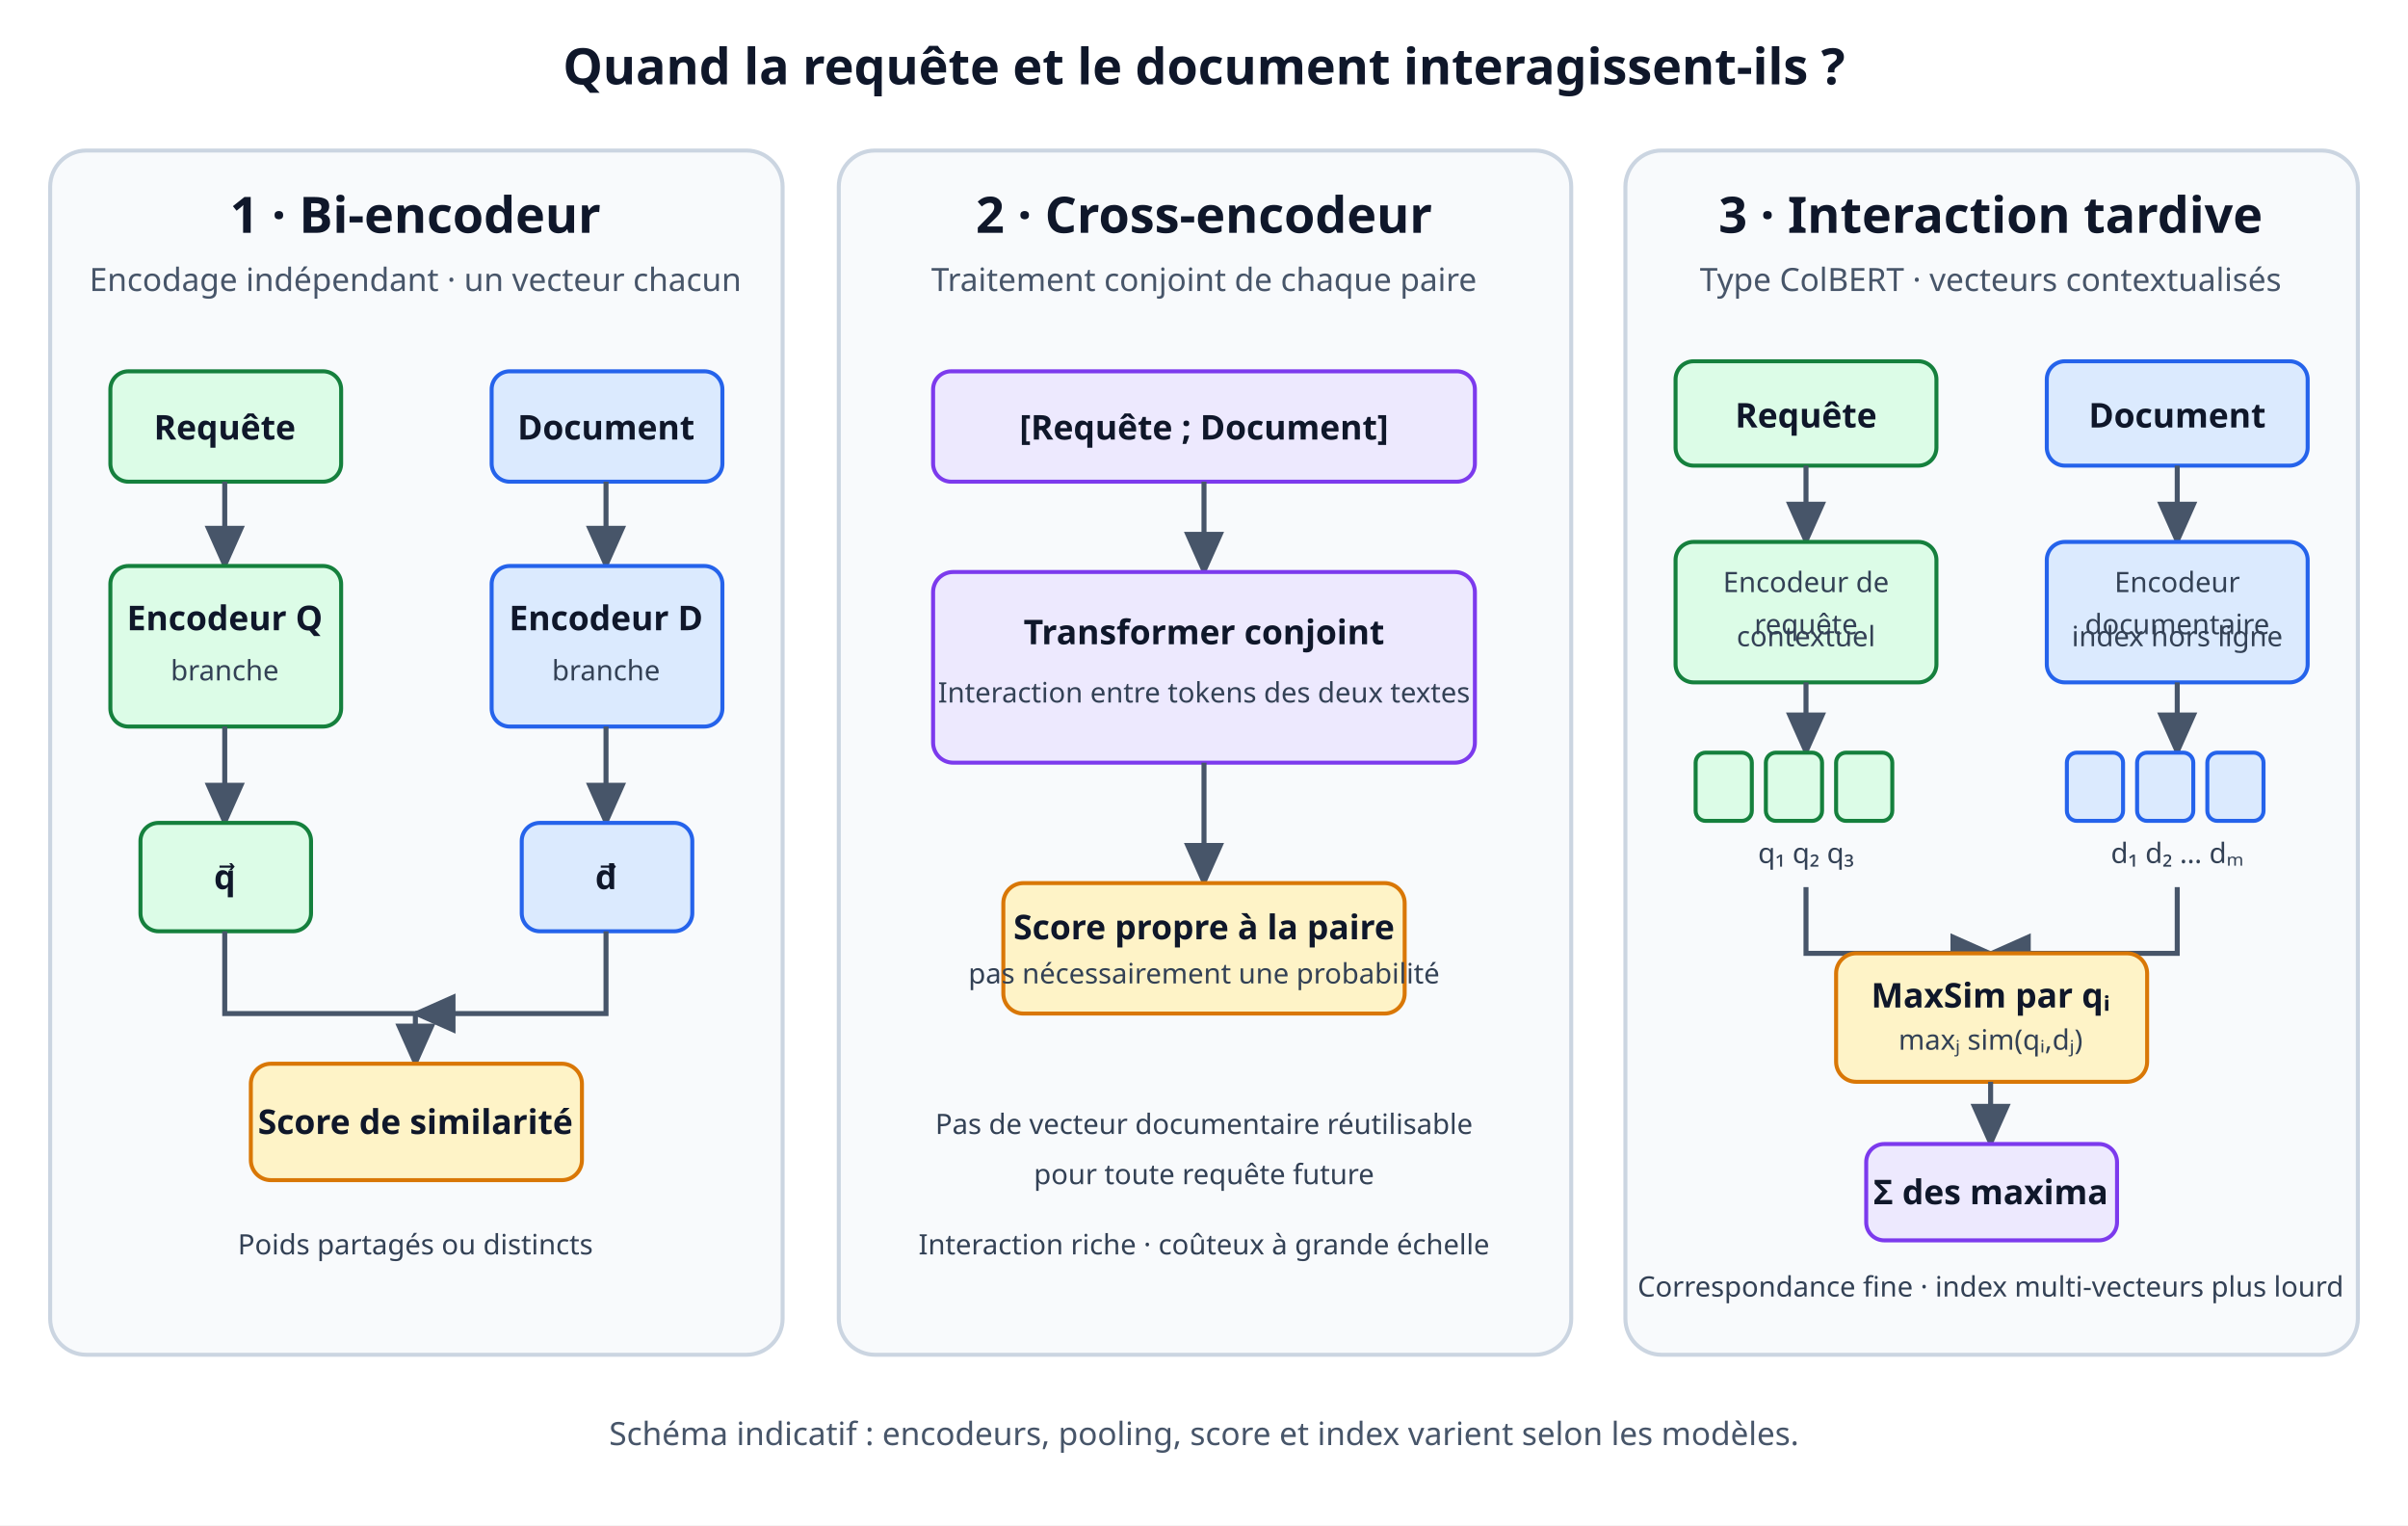
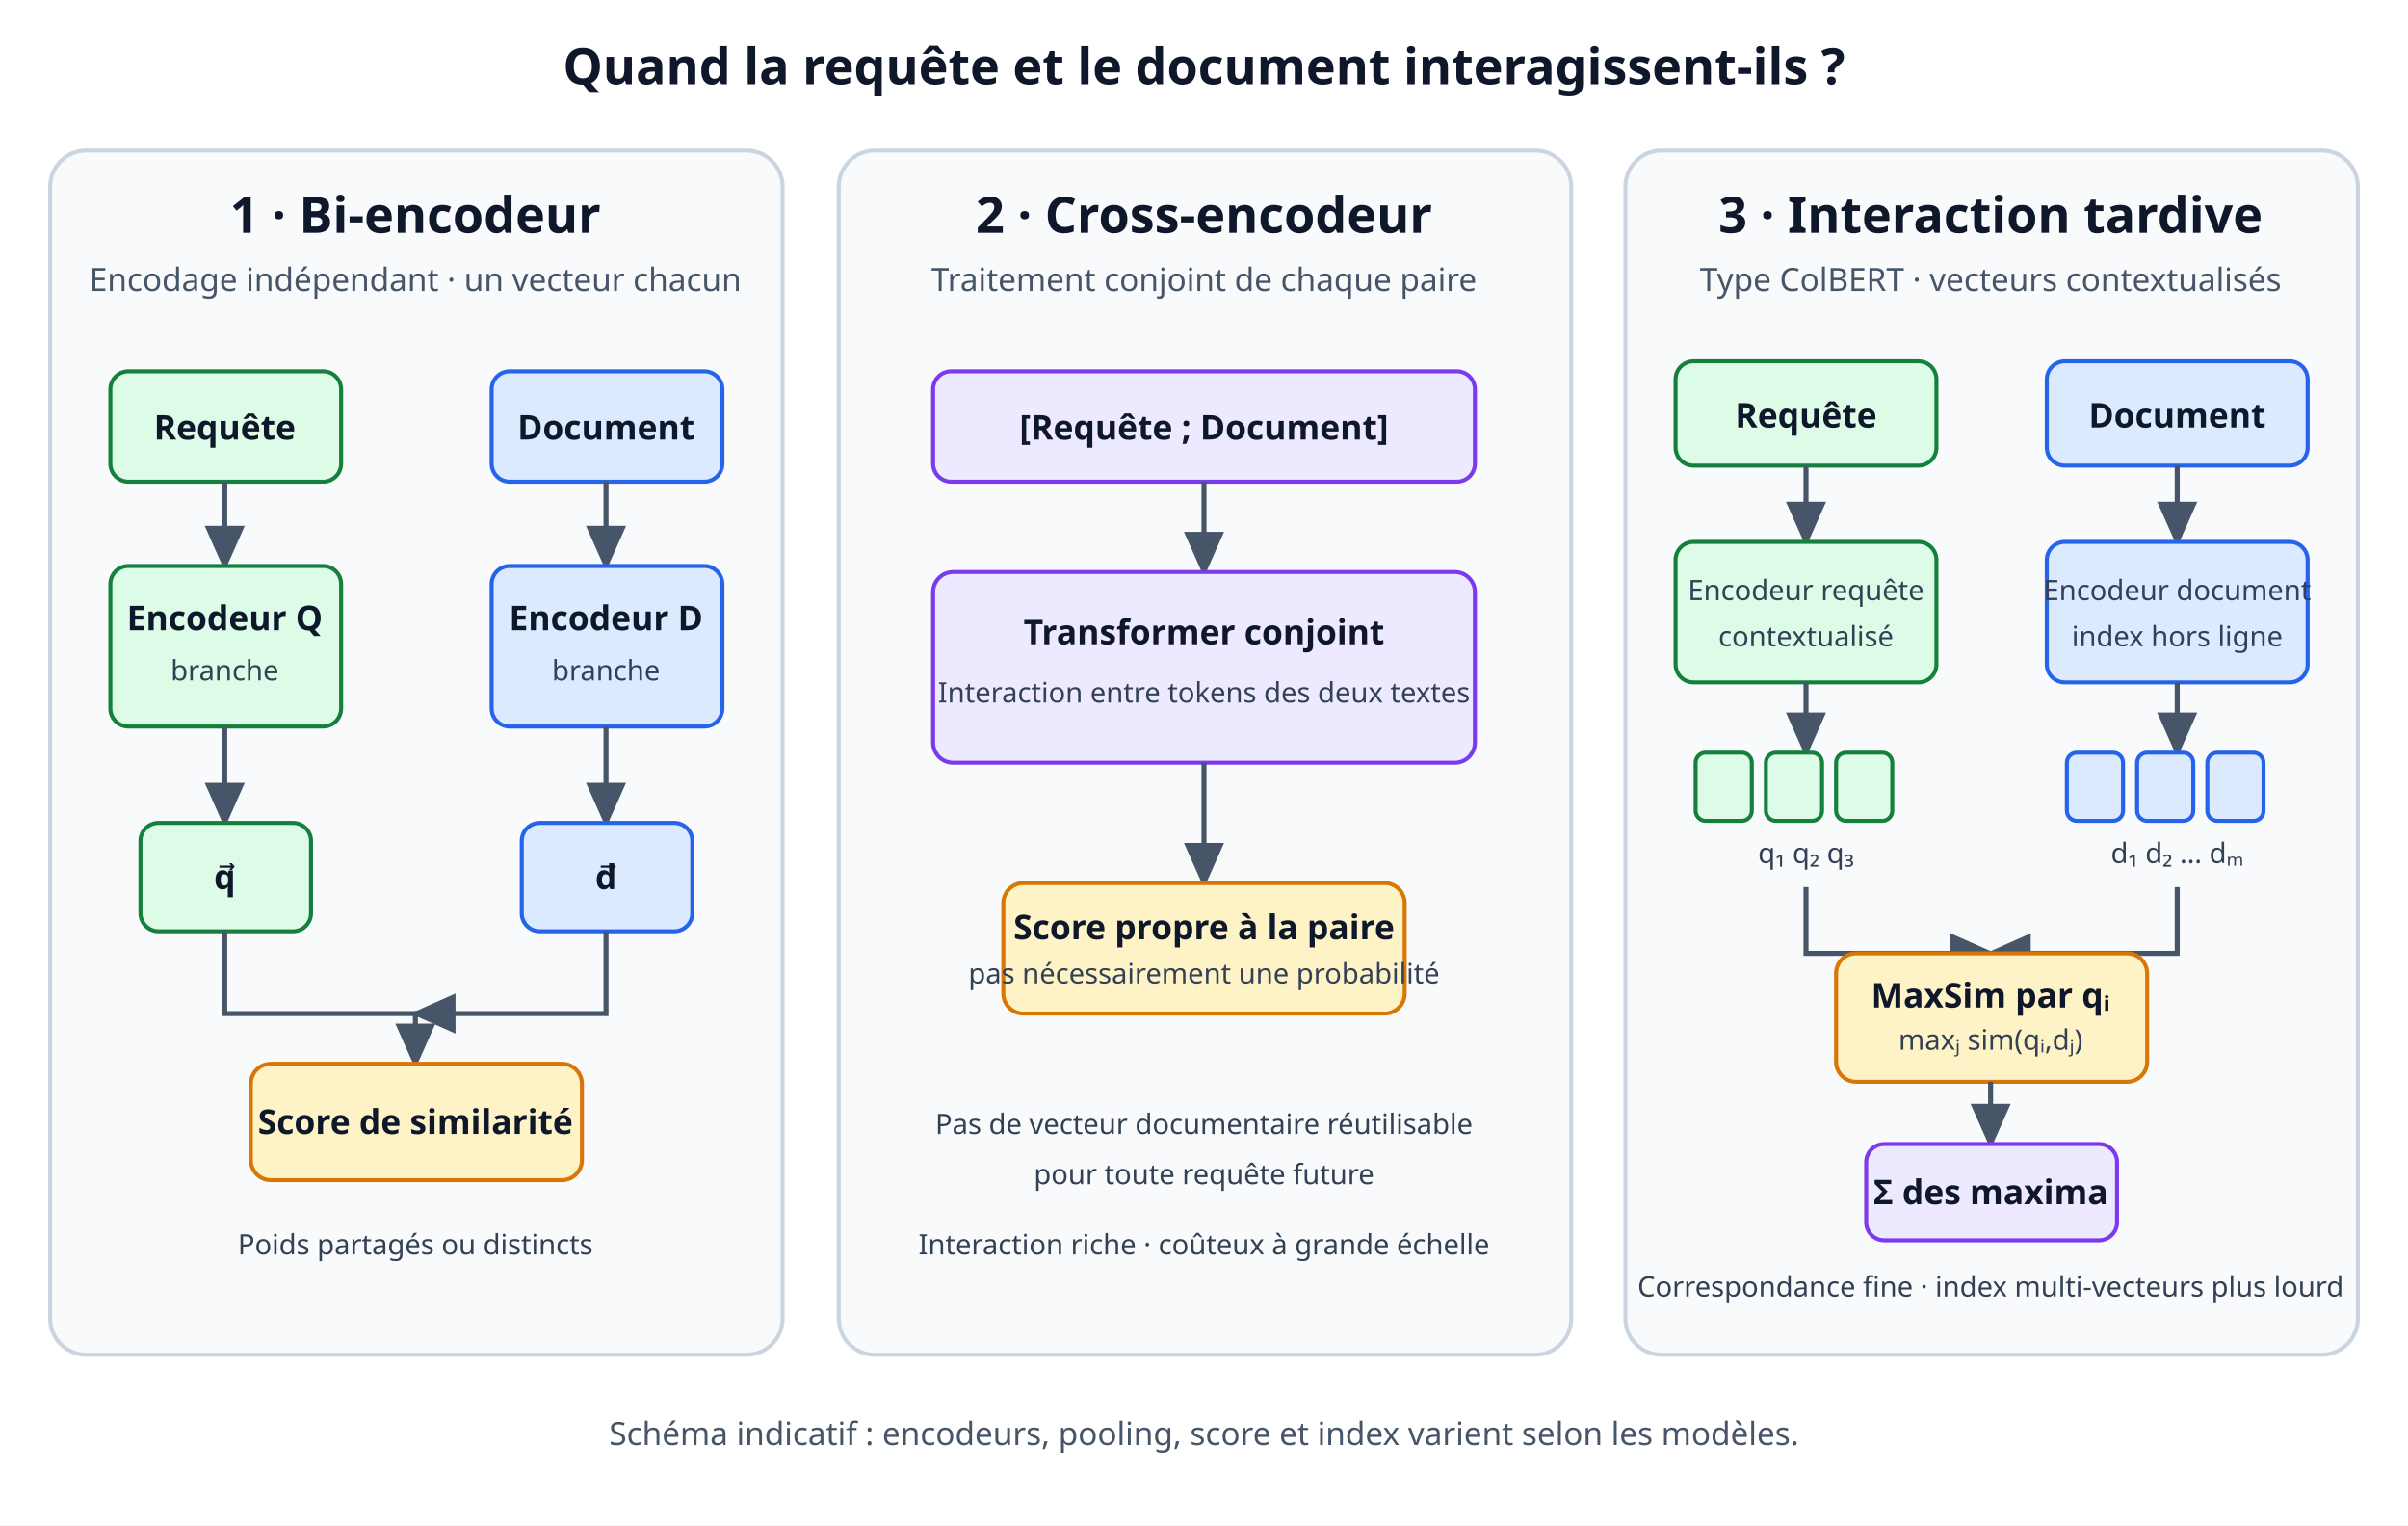
<svg xmlns="http://www.w3.org/2000/svg" width="1200" height="760" viewBox="0 0 1200 760" role="img" aria-labelledby="t d">
  <defs>
    <marker id="a" markerWidth="9" markerHeight="9" refX="8" refY="4" orient="auto">
      <path d="M0 0L0 8L9 4z" fill="#475569" />
    </marker>
    <style>
.bg{fill:#f8fafc;stroke:#cbd5e1;stroke-width:2}.q{fill:#dcfce7;stroke:#15803d;stroke-width:2}.d{fill:#dbeafe;stroke:#2563eb;stroke-width:2}.m{fill:#fef3c7;stroke:#d97706;stroke-width:2}.n{fill:#ede9fe;stroke:#7c3aed;stroke-width:2}.h{font:700 25px system-ui;fill:#0f172a}.s{font:16px system-ui;fill:#475569}.b{font:600 17px system-ui;fill:#0f172a}.sm{font:14px system-ui;fill:#334155}.arr{stroke:#475569;stroke-width:2.5;fill:none;marker-end:url(#a)}
</style>
  </defs>
  <rect width="1200" height="760" fill="#fff" />
  <text x="600" y="42" text-anchor="middle" class="h">Quand la requête et le document interagissent-ils ?</text>
  <rect x="25" y="75" width="365" height="600" rx="18" class="bg" />
  <text x="207" y="116" text-anchor="middle" class="h">1 · Bi-encodeur</text>
  <text x="207" y="145" text-anchor="middle" class="s">Encodage indépendant · un vecteur chacun</text>
  <rect x="55" y="185" width="115" height="55" rx="9" class="q" />
  <text x="112" y="219" text-anchor="middle" class="b">Requête</text>
  <rect x="245" y="185" width="115" height="55" rx="9" class="d" />
  <text x="302" y="219" text-anchor="middle" class="b">Document</text>
  <path d="M112 240V282" class="arr" />
  <path d="M302 240V282" class="arr" />
  <rect x="55" y="282" width="115" height="80" rx="9" class="q" />
  <text x="112" y="314" text-anchor="middle" class="b">Encodeur Q</text>
  <text x="112" y="339" text-anchor="middle" class="sm">branche</text>
  <rect x="245" y="282" width="115" height="80" rx="9" class="d" />
  <text x="302" y="314" text-anchor="middle" class="b">Encodeur D</text>
  <text x="302" y="339" text-anchor="middle" class="sm">branche</text>
  <path d="M112 362V410" class="arr" />
  <path d="M302 362V410" class="arr" />
  <rect x="70" y="410" width="85" height="54" rx="9" class="q" />
  <text x="112" y="443" text-anchor="middle" class="b">q⃗</text>
  <rect x="260" y="410" width="85" height="54" rx="9" class="d" />
  <text x="302" y="443" text-anchor="middle" class="b">d⃗</text>
  <path d="M112 464V505H207V530" class="arr" />
  <path d="M302 464V505H207" class="arr" />
  <rect x="125" y="530" width="165" height="58" rx="10" class="m" />
  <text x="207" y="565" text-anchor="middle" class="b">Score de similarité</text>
  <text x="207" y="625" text-anchor="middle" class="sm">Poids partagés ou distincts</text>
  <rect x="418" y="75" width="365" height="600" rx="18" class="bg" />
  <text x="600" y="116" text-anchor="middle" class="h">2 · Cross-encodeur</text>
  <text x="600" y="145" text-anchor="middle" class="s">Traitement conjoint de chaque paire</text>
  <rect x="465" y="185" width="270" height="55" rx="9" class="n" />
  <text x="600" y="219" text-anchor="middle" class="b">[Requête ; Document]</text>
  <path d="M600 240V285" class="arr" />
  <rect x="465" y="285" width="270" height="95" rx="10" class="n" />
  <text x="600" y="321" text-anchor="middle" class="b">Transformer conjoint</text>
  <text x="600" y="350" text-anchor="middle" class="sm">Interaction entre tokens des deux textes</text>
  <path d="M600 380V440" class="arr" />
  <rect x="500" y="440" width="200" height="65" rx="10" class="m" />
  <text x="600" y="468" text-anchor="middle" class="b">Score propre à la paire</text>
  <text x="600" y="490" text-anchor="middle" class="sm">pas nécessairement une probabilité</text>
  <text x="600" y="565" text-anchor="middle" class="sm">Pas de vecteur documentaire réutilisable</text>
  <text x="600" y="590" text-anchor="middle" class="sm">pour toute requête future</text>
  <text x="600" y="625" text-anchor="middle" class="sm">Interaction riche · coûteux à grande échelle</text>
  <rect x="810" y="75" width="365" height="600" rx="18" class="bg" />
  <text x="992" y="116" text-anchor="middle" class="h">3 · Interaction tardive</text>
  <text x="992" y="145" text-anchor="middle" class="s">Type ColBERT · vecteurs contextualisés</text>
  <rect x="835" y="180" width="130" height="52" rx="9" class="q" />
  <text x="900" y="213" text-anchor="middle" class="b">Requête</text>
  <rect x="1020" y="180" width="130" height="52" rx="9" class="d" />
  <text x="1085" y="213" text-anchor="middle" class="b">Document</text>
  <path d="M900 232V270" class="arr" />
  <path d="M1085 232V270" class="arr" />
  <rect x="835" y="270" width="130" height="70" rx="9" class="q" />
-   <text x="900" y="295" text-anchor="middle" class="sm">Encodeur de</text>
-   <text x="900" y="316" text-anchor="middle" class="sm">requête</text>
-   <text x="900" y="322" text-anchor="middle" class="sm">contextuel</text>
+   <text x="900" y="299" text-anchor="middle" class="sm">Encodeur requête</text>
+   <text x="900" y="322" text-anchor="middle" class="sm">contextualisé</text>
  <rect x="1020" y="270" width="130" height="70" rx="9" class="d" />
-   <text x="1085" y="295" text-anchor="middle" class="sm">Encodeur</text>
-   <text x="1085" y="316" text-anchor="middle" class="sm">documentaire</text>
+   <text x="1085" y="299" text-anchor="middle" class="sm">Encodeur document</text>
  <text x="1085" y="322" text-anchor="middle" class="sm">index hors ligne</text>
  <path d="M900 340V375" class="arr" />
  <path d="M1085 340V375" class="arr" />
  <rect x="845" y="375" width="28" height="34" rx="5" class="q" />
  <rect x="880" y="375" width="28" height="34" rx="5" class="q" />
  <rect x="915" y="375" width="28" height="34" rx="5" class="q" />
  <rect x="1030" y="375" width="28" height="34" rx="5" class="d" />
  <rect x="1065" y="375" width="28" height="34" rx="5" class="d" />
  <rect x="1100" y="375" width="28" height="34" rx="5" class="d" />
  <text x="900" y="430" text-anchor="middle" class="sm">q₁ q₂ q₃</text>
  <text x="1085" y="430" text-anchor="middle" class="sm">d₁ d₂ … dₘ</text>
  <path d="M900 442V475H992" class="arr" />
  <path d="M1085 442V475H992" class="arr" />
  <rect x="915" y="475" width="155" height="64" rx="10" class="m" />
  <text x="992" y="502" text-anchor="middle" class="b">MaxSim par qᵢ</text>
  <text x="992" y="523" text-anchor="middle" class="sm">maxⱼ sim(qᵢ,dⱼ)</text>
  <path d="M992 539V570" class="arr" />
  <rect x="930" y="570" width="125" height="48" rx="9" class="n" />
  <text x="992" y="600" text-anchor="middle" class="b">Σ des maxima</text>
  <text x="992" y="646" text-anchor="middle" class="sm">Correspondance fine · index multi-vecteurs plus lourd</text>
  <text x="600" y="720" text-anchor="middle" class="s">Schéma indicatif : encodeurs, pooling, score et index varient selon les modèles.</text>
</svg>
